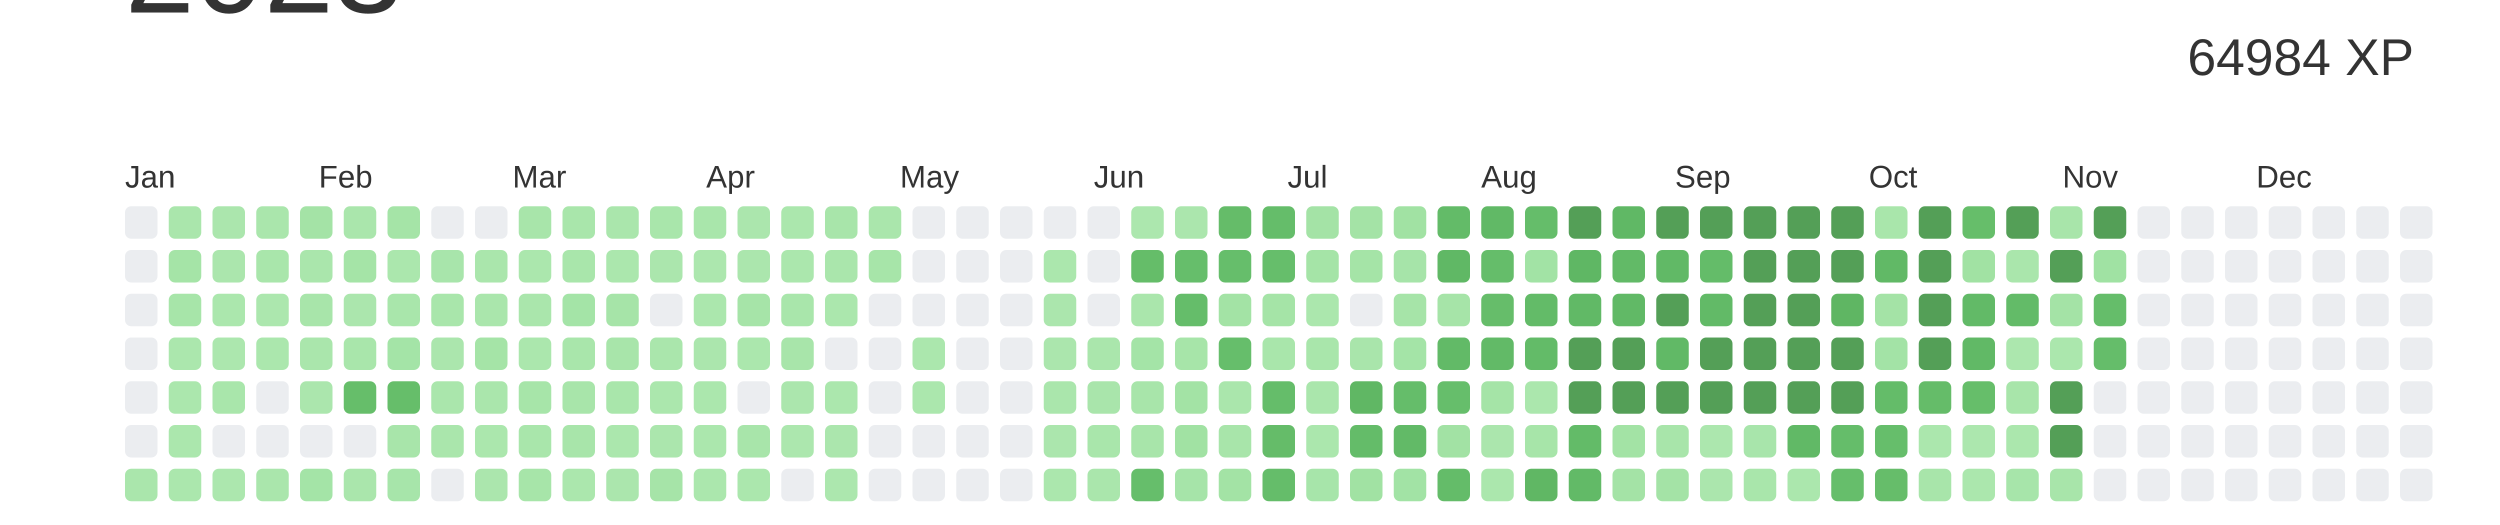
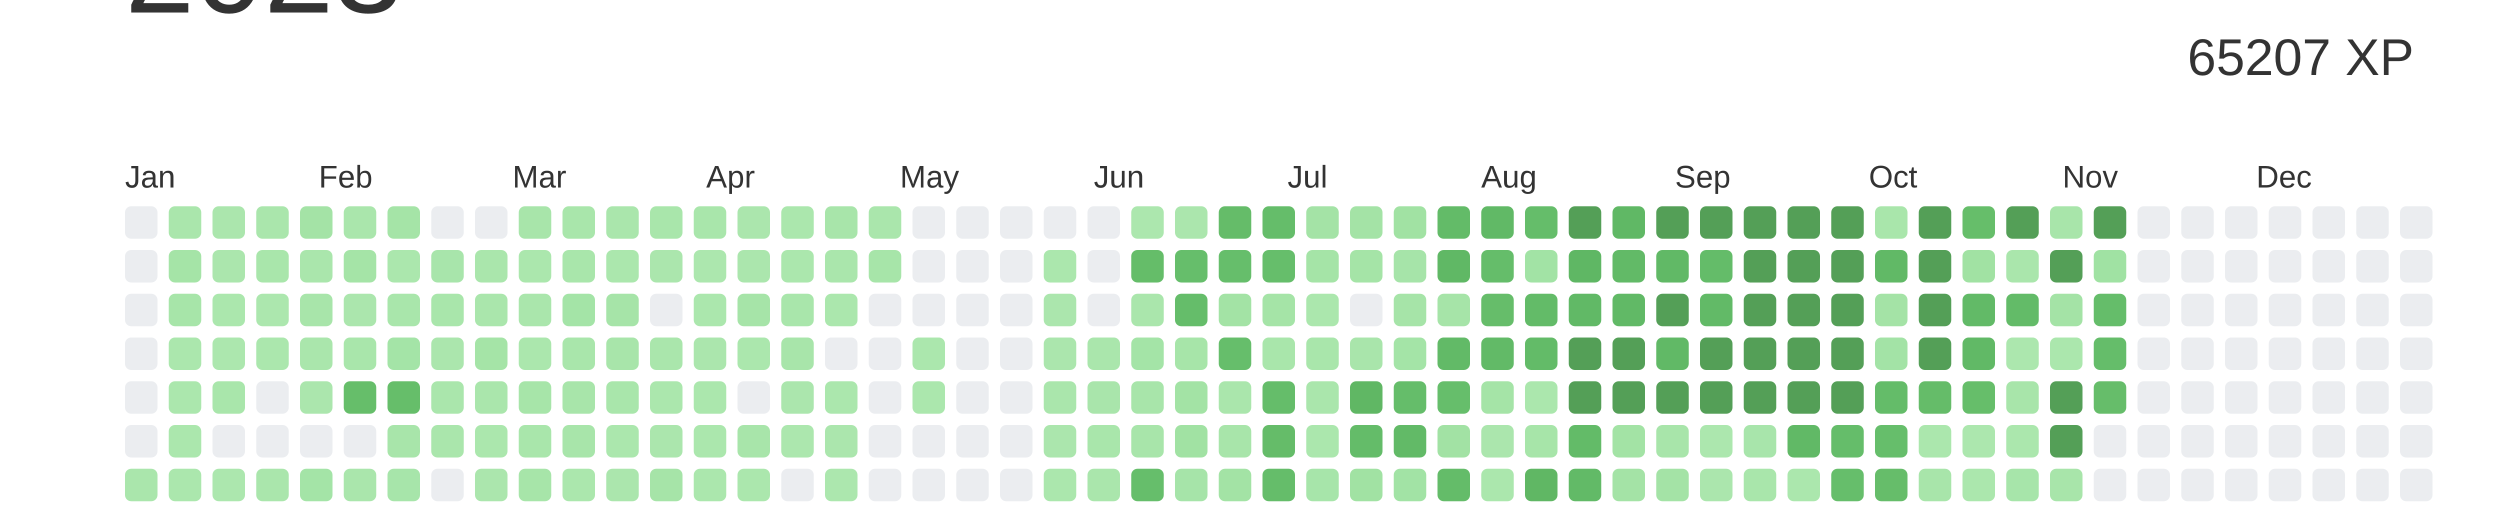
<svg xmlns="http://www.w3.org/2000/svg" baseProfile="full" height="42mm" version="1.1" viewBox="0,0,200,42" width="200mm">
  <defs />
  <rect fill="#ffffff" height="42" width="200" x="0" y="0" />
  <text alignment-baseline="hanging" fill="#333333" style="font-size:10.0px; font-family:Arial;" x="10" y="1">2023</text>
-   <text alignment-baseline="hanging" fill="#333333" style="font-size:4.125px; font-family:Arial;" x="175" y="6">64984 XP</text>
+   <text alignment-baseline="hanging" fill="#333333" style="font-size:4.125px; font-family:Arial;" x="175" y="6">65207 XP</text>
  <text fill="#333333" style="font-size:2.5px; font-family:Arial" x="10.0" y="15">Jan</text>
  <text fill="#333333" style="font-size:2.5px; font-family:Arial" x="25.5" y="15">Feb</text>
  <text fill="#333333" style="font-size:2.5px; font-family:Arial" x="41.0" y="15">Mar</text>
  <text fill="#333333" style="font-size:2.5px; font-family:Arial" x="56.5" y="15">Apr</text>
  <text fill="#333333" style="font-size:2.5px; font-family:Arial" x="72.0" y="15">May</text>
  <text fill="#333333" style="font-size:2.5px; font-family:Arial" x="87.5" y="15">Jun</text>
  <text fill="#333333" style="font-size:2.5px; font-family:Arial" x="103.0" y="15">Jul</text>
  <text fill="#333333" style="font-size:2.5px; font-family:Arial" x="118.5" y="15">Aug</text>
  <text fill="#333333" style="font-size:2.5px; font-family:Arial" x="134.0" y="15">Sep</text>
  <text fill="#333333" style="font-size:2.5px; font-family:Arial" x="149.5" y="15">Oct</text>
  <text fill="#333333" style="font-size:2.5px; font-family:Arial" x="165.0" y="15">Nov</text>
  <text fill="#333333" style="font-size:2.5px; font-family:Arial" x="180.5" y="15">Dec</text>
  <rect fill="#EBEDF0" height="2.6" rx="0.5" ry="0.5" width="2.6" x="10.0" y="16.5" />
  <rect fill="#EBEDF0" height="2.6" rx="0.5" ry="0.5" width="2.6" x="10.0" y="20.0" />
  <rect fill="#EBEDF0" height="2.6" rx="0.5" ry="0.5" width="2.6" x="10.0" y="23.5" />
  <rect fill="#EBEDF0" height="2.6" rx="0.5" ry="0.5" width="2.6" x="10.0" y="27.0" />
  <rect fill="#EBEDF0" height="2.6" rx="0.5" ry="0.5" width="2.6" x="10.0" y="30.5" />
  <rect fill="#EBEDF0" height="2.6" rx="0.5" ry="0.5" width="2.6" x="10.0" y="34.0" />
  <rect fill="#aae6ac" height="2.6" rx="0.5" ry="0.5" width="2.6" x="10.0" y="37.5" />
  <rect fill="#aae6ac" height="2.6" rx="0.5" ry="0.5" width="2.6" x="13.5" y="16.5" />
  <rect fill="#a5e4a7" height="2.6" rx="0.5" ry="0.5" width="2.6" x="13.5" y="20.0" />
  <rect fill="#a7e5a9" height="2.6" rx="0.5" ry="0.5" width="2.6" x="13.5" y="23.5" />
  <rect fill="#abe7ad" height="2.6" rx="0.5" ry="0.5" width="2.6" x="13.5" y="27.0" />
  <rect fill="#abe7ad" height="2.6" rx="0.5" ry="0.5" width="2.6" x="13.5" y="30.5" />
  <rect fill="#abe7ad" height="2.6" rx="0.5" ry="0.5" width="2.6" x="13.5" y="34.0" />
  <rect fill="#abe7ad" height="2.6" rx="0.5" ry="0.5" width="2.6" x="13.5" y="37.5" />
  <rect fill="#abe6ad" height="2.6" rx="0.5" ry="0.5" width="2.6" x="17.0" y="16.5" />
  <rect fill="#abe6ad" height="2.6" rx="0.5" ry="0.5" width="2.6" x="17.0" y="20.0" />
  <rect fill="#abe7ad" height="2.6" rx="0.5" ry="0.5" width="2.6" x="17.0" y="23.5" />
  <rect fill="#ace7ae" height="2.6" rx="0.5" ry="0.5" width="2.6" x="17.0" y="27.0" />
  <rect fill="#a9e6ab" height="2.6" rx="0.5" ry="0.5" width="2.6" x="17.0" y="30.5" />
  <rect fill="#EBEDF0" height="2.6" rx="0.5" ry="0.5" width="2.6" x="17.0" y="34.0" />
  <rect fill="#ace7ae" height="2.6" rx="0.5" ry="0.5" width="2.6" x="17.0" y="37.5" />
  <rect fill="#aae6ac" height="2.6" rx="0.5" ry="0.5" width="2.6" x="20.5" y="16.5" />
  <rect fill="#a9e6ab" height="2.6" rx="0.5" ry="0.5" width="2.6" x="20.5" y="20.0" />
  <rect fill="#ace7ae" height="2.6" rx="0.5" ry="0.5" width="2.6" x="20.5" y="23.5" />
  <rect fill="#abe7ad" height="2.6" rx="0.5" ry="0.5" width="2.6" x="20.5" y="27.0" />
  <rect fill="#EBEDF0" height="2.6" rx="0.5" ry="0.5" width="2.6" x="20.5" y="30.5" />
  <rect fill="#EBEDF0" height="2.6" rx="0.5" ry="0.5" width="2.6" x="20.5" y="34.0" />
  <rect fill="#aae6ac" height="2.6" rx="0.5" ry="0.5" width="2.6" x="20.5" y="37.5" />
  <rect fill="#a4e3a6" height="2.6" rx="0.5" ry="0.5" width="2.6" x="24.0" y="16.5" />
  <rect fill="#aae6ac" height="2.6" rx="0.5" ry="0.5" width="2.6" x="24.0" y="20.0" />
  <rect fill="#a8e5aa" height="2.6" rx="0.5" ry="0.5" width="2.6" x="24.0" y="23.5" />
  <rect fill="#aae6ac" height="2.6" rx="0.5" ry="0.5" width="2.6" x="24.0" y="27.0" />
  <rect fill="#abe6ad" height="2.6" rx="0.5" ry="0.5" width="2.6" x="24.0" y="30.5" />
  <rect fill="#EBEDF0" height="2.6" rx="0.5" ry="0.5" width="2.6" x="24.0" y="34.0" />
  <rect fill="#a4e4a7" height="2.6" rx="0.5" ry="0.5" width="2.6" x="24.0" y="37.5" />
  <rect fill="#aae6ac" height="2.6" rx="0.5" ry="0.5" width="2.6" x="27.5" y="16.5" />
  <rect fill="#a5e4a7" height="2.6" rx="0.5" ry="0.5" width="2.6" x="27.5" y="20.0" />
  <rect fill="#abe6ad" height="2.6" rx="0.5" ry="0.5" width="2.6" x="27.5" y="23.5" />
  <rect fill="#a9e6ab" height="2.6" rx="0.5" ry="0.5" width="2.6" x="27.5" y="27.0" />
  <rect fill="#66be6a" height="2.6" rx="0.5" ry="0.5" width="2.6" x="27.5" y="30.5" />
  <rect fill="#EBEDF0" height="2.6" rx="0.5" ry="0.5" width="2.6" x="27.5" y="34.0" />
  <rect fill="#aae6ac" height="2.6" rx="0.5" ry="0.5" width="2.6" x="27.5" y="37.5" />
  <rect fill="#a5e4a7" height="2.6" rx="0.5" ry="0.5" width="2.6" x="31.0" y="16.5" />
  <rect fill="#abe7ad" height="2.6" rx="0.5" ry="0.5" width="2.6" x="31.0" y="20.0" />
  <rect fill="#a9e6ab" height="2.6" rx="0.5" ry="0.5" width="2.6" x="31.0" y="23.5" />
  <rect fill="#a4e4a7" height="2.6" rx="0.5" ry="0.5" width="2.6" x="31.0" y="27.0" />
  <rect fill="#66be6a" height="2.6" rx="0.5" ry="0.5" width="2.6" x="31.0" y="30.5" />
  <rect fill="#a8e5aa" height="2.6" rx="0.5" ry="0.5" width="2.6" x="31.0" y="34.0" />
  <rect fill="#a7e5aa" height="2.6" rx="0.5" ry="0.5" width="2.6" x="31.0" y="37.5" />
  <rect fill="#EBEDF0" height="2.6" rx="0.5" ry="0.5" width="2.6" x="34.5" y="16.5" />
  <rect fill="#a8e5ab" height="2.6" rx="0.5" ry="0.5" width="2.6" x="34.5" y="20.0" />
  <rect fill="#a9e6ab" height="2.6" rx="0.5" ry="0.5" width="2.6" x="34.5" y="23.5" />
  <rect fill="#abe6ad" height="2.6" rx="0.5" ry="0.5" width="2.6" x="34.5" y="27.0" />
  <rect fill="#aae6ac" height="2.6" rx="0.5" ry="0.5" width="2.6" x="34.5" y="30.5" />
  <rect fill="#aae6ac" height="2.6" rx="0.5" ry="0.5" width="2.6" x="34.5" y="34.0" />
  <rect fill="#EBEDF0" height="2.6" rx="0.5" ry="0.5" width="2.6" x="34.5" y="37.5" />
  <rect fill="#EBEDF0" height="2.6" rx="0.5" ry="0.5" width="2.6" x="38.0" y="16.5" />
  <rect fill="#aae6ac" height="2.6" rx="0.5" ry="0.5" width="2.6" x="38.0" y="20.0" />
  <rect fill="#aae6ac" height="2.6" rx="0.5" ry="0.5" width="2.6" x="38.0" y="23.5" />
  <rect fill="#a5e4a7" height="2.6" rx="0.5" ry="0.5" width="2.6" x="38.0" y="27.0" />
  <rect fill="#aae6ac" height="2.6" rx="0.5" ry="0.5" width="2.6" x="38.0" y="30.5" />
  <rect fill="#abe7ad" height="2.6" rx="0.5" ry="0.5" width="2.6" x="38.0" y="34.0" />
  <rect fill="#abe6ad" height="2.6" rx="0.5" ry="0.5" width="2.6" x="38.0" y="37.5" />
  <rect fill="#a8e5aa" height="2.6" rx="0.5" ry="0.5" width="2.6" x="41.5" y="16.5" />
  <rect fill="#abe7ad" height="2.6" rx="0.5" ry="0.5" width="2.6" x="41.5" y="20.0" />
  <rect fill="#aae6ac" height="2.6" rx="0.5" ry="0.5" width="2.6" x="41.5" y="23.5" />
  <rect fill="#abe7ad" height="2.6" rx="0.5" ry="0.5" width="2.6" x="41.5" y="27.0" />
  <rect fill="#a7e5a9" height="2.6" rx="0.5" ry="0.5" width="2.6" x="41.5" y="30.5" />
  <rect fill="#a9e6ab" height="2.6" rx="0.5" ry="0.5" width="2.6" x="41.5" y="34.0" />
  <rect fill="#a7e5a9" height="2.6" rx="0.5" ry="0.5" width="2.6" x="41.5" y="37.5" />
  <rect fill="#a9e6ab" height="2.6" rx="0.5" ry="0.5" width="2.6" x="45.0" y="16.5" />
  <rect fill="#a9e6ab" height="2.6" rx="0.5" ry="0.5" width="2.6" x="45.0" y="20.0" />
  <rect fill="#a4e4a7" height="2.6" rx="0.5" ry="0.5" width="2.6" x="45.0" y="23.5" />
  <rect fill="#a9e6ab" height="2.6" rx="0.5" ry="0.5" width="2.6" x="45.0" y="27.0" />
  <rect fill="#a8e5aa" height="2.6" rx="0.5" ry="0.5" width="2.6" x="45.0" y="30.5" />
  <rect fill="#a8e5aa" height="2.6" rx="0.5" ry="0.5" width="2.6" x="45.0" y="34.0" />
  <rect fill="#abe7ad" height="2.6" rx="0.5" ry="0.5" width="2.6" x="45.0" y="37.5" />
  <rect fill="#aae6ac" height="2.6" rx="0.5" ry="0.5" width="2.6" x="48.5" y="16.5" />
  <rect fill="#abe7ad" height="2.6" rx="0.5" ry="0.5" width="2.6" x="48.5" y="20.0" />
  <rect fill="#a6e4a8" height="2.6" rx="0.5" ry="0.5" width="2.6" x="48.5" y="23.5" />
  <rect fill="#a8e5aa" height="2.6" rx="0.5" ry="0.5" width="2.6" x="48.5" y="27.0" />
  <rect fill="#a9e6ab" height="2.6" rx="0.5" ry="0.5" width="2.6" x="48.5" y="30.5" />
  <rect fill="#abe7ad" height="2.6" rx="0.5" ry="0.5" width="2.6" x="48.5" y="34.0" />
  <rect fill="#abe6ad" height="2.6" rx="0.5" ry="0.5" width="2.6" x="48.5" y="37.5" />
  <rect fill="#a9e6ab" height="2.6" rx="0.5" ry="0.5" width="2.6" x="52.0" y="16.5" />
  <rect fill="#abe6ad" height="2.6" rx="0.5" ry="0.5" width="2.6" x="52.0" y="20.0" />
  <rect fill="#EBEDF0" height="2.6" rx="0.5" ry="0.5" width="2.6" x="52.0" y="23.5" />
  <rect fill="#aae6ac" height="2.6" rx="0.5" ry="0.5" width="2.6" x="52.0" y="27.0" />
  <rect fill="#abe7ad" height="2.6" rx="0.5" ry="0.5" width="2.6" x="52.0" y="30.5" />
  <rect fill="#abe6ad" height="2.6" rx="0.5" ry="0.5" width="2.6" x="52.0" y="34.0" />
  <rect fill="#a6e4a8" height="2.6" rx="0.5" ry="0.5" width="2.6" x="52.0" y="37.5" />
  <rect fill="#a9e6ab" height="2.6" rx="0.5" ry="0.5" width="2.6" x="55.5" y="16.5" />
  <rect fill="#ace7ae" height="2.6" rx="0.5" ry="0.5" width="2.6" x="55.5" y="20.0" />
  <rect fill="#abe7ad" height="2.6" rx="0.5" ry="0.5" width="2.6" x="55.5" y="23.5" />
  <rect fill="#abe6ad" height="2.6" rx="0.5" ry="0.5" width="2.6" x="55.5" y="27.0" />
  <rect fill="#abe7ad" height="2.6" rx="0.5" ry="0.5" width="2.6" x="55.5" y="30.5" />
  <rect fill="#abe7ad" height="2.6" rx="0.5" ry="0.5" width="2.6" x="55.5" y="34.0" />
  <rect fill="#abe7ad" height="2.6" rx="0.5" ry="0.5" width="2.6" x="55.5" y="37.5" />
  <rect fill="#abe6ad" height="2.6" rx="0.5" ry="0.5" width="2.6" x="59.0" y="16.5" />
  <rect fill="#abe6ad" height="2.6" rx="0.5" ry="0.5" width="2.6" x="59.0" y="20.0" />
  <rect fill="#a6e4a8" height="2.6" rx="0.5" ry="0.5" width="2.6" x="59.0" y="23.5" />
  <rect fill="#abe7ad" height="2.6" rx="0.5" ry="0.5" width="2.6" x="59.0" y="27.0" />
  <rect fill="#EBEDF0" height="2.6" rx="0.5" ry="0.5" width="2.6" x="59.0" y="30.5" />
  <rect fill="#a8e5aa" height="2.6" rx="0.5" ry="0.5" width="2.6" x="59.0" y="34.0" />
  <rect fill="#abe7ad" height="2.6" rx="0.5" ry="0.5" width="2.6" x="59.0" y="37.5" />
  <rect fill="#abe7ad" height="2.6" rx="0.5" ry="0.5" width="2.6" x="62.5" y="16.5" />
  <rect fill="#abe7ad" height="2.6" rx="0.5" ry="0.5" width="2.6" x="62.5" y="20.0" />
  <rect fill="#a9e6ab" height="2.6" rx="0.5" ry="0.5" width="2.6" x="62.5" y="23.5" />
  <rect fill="#a8e5aa" height="2.6" rx="0.5" ry="0.5" width="2.6" x="62.5" y="27.0" />
  <rect fill="#abe6ad" height="2.6" rx="0.5" ry="0.5" width="2.6" x="62.5" y="30.5" />
  <rect fill="#ace7ae" height="2.6" rx="0.5" ry="0.5" width="2.6" x="62.5" y="34.0" />
  <rect fill="#EBEDF0" height="2.6" rx="0.5" ry="0.5" width="2.6" x="62.5" y="37.5" />
  <rect fill="#a8e5aa" height="2.6" rx="0.5" ry="0.5" width="2.6" x="66.0" y="16.5" />
  <rect fill="#aae6ac" height="2.6" rx="0.5" ry="0.5" width="2.6" x="66.0" y="20.0" />
  <rect fill="#abe7ad" height="2.6" rx="0.5" ry="0.5" width="2.6" x="66.0" y="23.5" />
  <rect fill="#EBEDF0" height="2.6" rx="0.5" ry="0.5" width="2.6" x="66.0" y="27.0" />
  <rect fill="#abe7ad" height="2.6" rx="0.5" ry="0.5" width="2.6" x="66.0" y="30.5" />
  <rect fill="#abe6ad" height="2.6" rx="0.5" ry="0.5" width="2.6" x="66.0" y="34.0" />
  <rect fill="#ace7ae" height="2.6" rx="0.5" ry="0.5" width="2.6" x="66.0" y="37.5" />
  <rect fill="#aae6ac" height="2.6" rx="0.5" ry="0.5" width="2.6" x="69.5" y="16.5" />
  <rect fill="#a7e5a9" height="2.6" rx="0.5" ry="0.5" width="2.6" x="69.5" y="20.0" />
  <rect fill="#EBEDF0" height="2.6" rx="0.5" ry="0.5" width="2.6" x="69.5" y="23.5" />
  <rect fill="#EBEDF0" height="2.6" rx="0.5" ry="0.5" width="2.6" x="69.5" y="27.0" />
  <rect fill="#EBEDF0" height="2.6" rx="0.5" ry="0.5" width="2.6" x="69.5" y="30.5" />
  <rect fill="#EBEDF0" height="2.6" rx="0.5" ry="0.5" width="2.6" x="69.5" y="34.0" />
  <rect fill="#EBEDF0" height="2.6" rx="0.5" ry="0.5" width="2.6" x="69.5" y="37.5" />
  <rect fill="#EBEDF0" height="2.6" rx="0.5" ry="0.5" width="2.6" x="73.0" y="16.5" />
  <rect fill="#EBEDF0" height="2.6" rx="0.5" ry="0.5" width="2.6" x="73.0" y="20.0" />
  <rect fill="#EBEDF0" height="2.6" rx="0.5" ry="0.5" width="2.6" x="73.0" y="23.5" />
  <rect fill="#abe7ad" height="2.6" rx="0.5" ry="0.5" width="2.6" x="73.0" y="27.0" />
  <rect fill="#abe7ad" height="2.6" rx="0.5" ry="0.5" width="2.6" x="73.0" y="30.5" />
  <rect fill="#EBEDF0" height="2.6" rx="0.5" ry="0.5" width="2.6" x="73.0" y="34.0" />
  <rect fill="#EBEDF0" height="2.6" rx="0.5" ry="0.5" width="2.6" x="73.0" y="37.5" />
  <rect fill="#EBEDF0" height="2.6" rx="0.5" ry="0.5" width="2.6" x="76.5" y="16.5" />
  <rect fill="#EBEDF0" height="2.6" rx="0.5" ry="0.5" width="2.6" x="76.5" y="20.0" />
  <rect fill="#EBEDF0" height="2.6" rx="0.5" ry="0.5" width="2.6" x="76.5" y="23.5" />
  <rect fill="#EBEDF0" height="2.6" rx="0.5" ry="0.5" width="2.6" x="76.5" y="27.0" />
  <rect fill="#EBEDF0" height="2.6" rx="0.5" ry="0.5" width="2.6" x="76.5" y="30.5" />
  <rect fill="#EBEDF0" height="2.6" rx="0.5" ry="0.5" width="2.6" x="76.5" y="34.0" />
  <rect fill="#EBEDF0" height="2.6" rx="0.5" ry="0.5" width="2.6" x="76.5" y="37.5" />
  <rect fill="#EBEDF0" height="2.6" rx="0.5" ry="0.5" width="2.6" x="80.0" y="16.5" />
  <rect fill="#EBEDF0" height="2.6" rx="0.5" ry="0.5" width="2.6" x="80.0" y="20.0" />
  <rect fill="#EBEDF0" height="2.6" rx="0.5" ry="0.5" width="2.6" x="80.0" y="23.5" />
  <rect fill="#EBEDF0" height="2.6" rx="0.5" ry="0.5" width="2.6" x="80.0" y="27.0" />
  <rect fill="#EBEDF0" height="2.6" rx="0.5" ry="0.5" width="2.6" x="80.0" y="30.5" />
  <rect fill="#EBEDF0" height="2.6" rx="0.5" ry="0.5" width="2.6" x="80.0" y="34.0" />
  <rect fill="#EBEDF0" height="2.6" rx="0.5" ry="0.5" width="2.6" x="80.0" y="37.5" />
  <rect fill="#EBEDF0" height="2.6" rx="0.5" ry="0.5" width="2.6" x="83.5" y="16.5" />
  <rect fill="#abe7ad" height="2.6" rx="0.5" ry="0.5" width="2.6" x="83.5" y="20.0" />
  <rect fill="#abe6ad" height="2.6" rx="0.5" ry="0.5" width="2.6" x="83.5" y="23.5" />
  <rect fill="#abe6ad" height="2.6" rx="0.5" ry="0.5" width="2.6" x="83.5" y="27.0" />
  <rect fill="#aae6ac" height="2.6" rx="0.5" ry="0.5" width="2.6" x="83.5" y="30.5" />
  <rect fill="#abe6ad" height="2.6" rx="0.5" ry="0.5" width="2.6" x="83.5" y="34.0" />
  <rect fill="#abe7ad" height="2.6" rx="0.5" ry="0.5" width="2.6" x="83.5" y="37.5" />
  <rect fill="#EBEDF0" height="2.6" rx="0.5" ry="0.5" width="2.6" x="87.0" y="16.5" />
  <rect fill="#EBEDF0" height="2.6" rx="0.5" ry="0.5" width="2.6" x="87.0" y="20.0" />
  <rect fill="#EBEDF0" height="2.6" rx="0.5" ry="0.5" width="2.6" x="87.0" y="23.5" />
  <rect fill="#aae6ac" height="2.6" rx="0.5" ry="0.5" width="2.6" x="87.0" y="27.0" />
  <rect fill="#a9e5ab" height="2.6" rx="0.5" ry="0.5" width="2.6" x="87.0" y="30.5" />
  <rect fill="#a9e6ab" height="2.6" rx="0.5" ry="0.5" width="2.6" x="87.0" y="34.0" />
  <rect fill="#aae6ac" height="2.6" rx="0.5" ry="0.5" width="2.6" x="87.0" y="37.5" />
  <rect fill="#ace7ae" height="2.6" rx="0.5" ry="0.5" width="2.6" x="90.5" y="16.5" />
  <rect fill="#65bd69" height="2.6" rx="0.5" ry="0.5" width="2.6" x="90.5" y="20.0" />
  <rect fill="#aae6ac" height="2.6" rx="0.5" ry="0.5" width="2.6" x="90.5" y="23.5" />
  <rect fill="#a4e4a7" height="2.6" rx="0.5" ry="0.5" width="2.6" x="90.5" y="27.0" />
  <rect fill="#a8e5aa" height="2.6" rx="0.5" ry="0.5" width="2.6" x="90.5" y="30.5" />
  <rect fill="#a8e5aa" height="2.6" rx="0.5" ry="0.5" width="2.6" x="90.5" y="34.0" />
  <rect fill="#66be6b" height="2.6" rx="0.5" ry="0.5" width="2.6" x="90.5" y="37.5" />
  <rect fill="#abe6ad" height="2.6" rx="0.5" ry="0.5" width="2.6" x="94.0" y="16.5" />
  <rect fill="#66be6b" height="2.6" rx="0.5" ry="0.5" width="2.6" x="94.0" y="20.0" />
  <rect fill="#65bd6a" height="2.6" rx="0.5" ry="0.5" width="2.6" x="94.0" y="23.5" />
  <rect fill="#a7e5a9" height="2.6" rx="0.5" ry="0.5" width="2.6" x="94.0" y="27.0" />
  <rect fill="#a3e3a5" height="2.6" rx="0.5" ry="0.5" width="2.6" x="94.0" y="30.5" />
  <rect fill="#a1e2a3" height="2.6" rx="0.5" ry="0.5" width="2.6" x="94.0" y="34.0" />
  <rect fill="#a6e4a9" height="2.6" rx="0.5" ry="0.5" width="2.6" x="94.0" y="37.5" />
  <rect fill="#65bc69" height="2.6" rx="0.5" ry="0.5" width="2.6" x="97.5" y="16.5" />
  <rect fill="#66be6b" height="2.6" rx="0.5" ry="0.5" width="2.6" x="97.5" y="20.0" />
  <rect fill="#a3e3a5" height="2.6" rx="0.5" ry="0.5" width="2.6" x="97.5" y="23.5" />
  <rect fill="#66be6b" height="2.6" rx="0.5" ry="0.5" width="2.6" x="97.5" y="27.0" />
  <rect fill="#aae6ac" height="2.6" rx="0.5" ry="0.5" width="2.6" x="97.5" y="30.5" />
  <rect fill="#a8e5aa" height="2.6" rx="0.5" ry="0.5" width="2.6" x="97.5" y="34.0" />
  <rect fill="#a3e3a5" height="2.6" rx="0.5" ry="0.5" width="2.6" x="97.5" y="37.5" />
  <rect fill="#65bd6a" height="2.6" rx="0.5" ry="0.5" width="2.6" x="101.0" y="16.5" />
  <rect fill="#66be6b" height="2.6" rx="0.5" ry="0.5" width="2.6" x="101.0" y="20.0" />
  <rect fill="#a5e4a7" height="2.6" rx="0.5" ry="0.5" width="2.6" x="101.0" y="23.5" />
  <rect fill="#a9e6ab" height="2.6" rx="0.5" ry="0.5" width="2.6" x="101.0" y="27.0" />
  <rect fill="#65bd6a" height="2.6" rx="0.5" ry="0.5" width="2.6" x="101.0" y="30.5" />
  <rect fill="#65bc69" height="2.6" rx="0.5" ry="0.5" width="2.6" x="101.0" y="34.0" />
  <rect fill="#65bd6a" height="2.6" rx="0.5" ry="0.5" width="2.6" x="101.0" y="37.5" />
  <rect fill="#a4e3a6" height="2.6" rx="0.5" ry="0.5" width="2.6" x="104.5" y="16.5" />
  <rect fill="#a5e4a7" height="2.6" rx="0.5" ry="0.5" width="2.6" x="104.5" y="20.0" />
  <rect fill="#abe7ad" height="2.6" rx="0.5" ry="0.5" width="2.6" x="104.5" y="23.5" />
  <rect fill="#a9e6ab" height="2.6" rx="0.5" ry="0.5" width="2.6" x="104.5" y="27.0" />
  <rect fill="#aae6ac" height="2.6" rx="0.5" ry="0.5" width="2.6" x="104.5" y="30.5" />
  <rect fill="#abe7ad" height="2.6" rx="0.5" ry="0.5" width="2.6" x="104.5" y="34.0" />
  <rect fill="#a7e5aa" height="2.6" rx="0.5" ry="0.5" width="2.6" x="104.5" y="37.5" />
  <rect fill="#a4e3a6" height="2.6" rx="0.5" ry="0.5" width="2.6" x="108.0" y="16.5" />
  <rect fill="#a5e4a7" height="2.6" rx="0.5" ry="0.5" width="2.6" x="108.0" y="20.0" />
  <rect fill="#EBEDF0" height="2.6" rx="0.5" ry="0.5" width="2.6" x="108.0" y="23.5" />
  <rect fill="#a9e5ab" height="2.6" rx="0.5" ry="0.5" width="2.6" x="108.0" y="27.0" />
  <rect fill="#60b764" height="2.6" rx="0.5" ry="0.5" width="2.6" x="108.0" y="30.5" />
  <rect fill="#64bc69" height="2.6" rx="0.5" ry="0.5" width="2.6" x="108.0" y="34.0" />
  <rect fill="#a1e2a3" height="2.6" rx="0.5" ry="0.5" width="2.6" x="108.0" y="37.5" />
  <rect fill="#a1e2a3" height="2.6" rx="0.5" ry="0.5" width="2.6" x="111.5" y="16.5" />
  <rect fill="#a6e4a9" height="2.6" rx="0.5" ry="0.5" width="2.6" x="111.5" y="20.0" />
  <rect fill="#a6e4a8" height="2.6" rx="0.5" ry="0.5" width="2.6" x="111.5" y="23.5" />
  <rect fill="#a4e4a7" height="2.6" rx="0.5" ry="0.5" width="2.6" x="111.5" y="27.0" />
  <rect fill="#65bd6a" height="2.6" rx="0.5" ry="0.5" width="2.6" x="111.5" y="30.5" />
  <rect fill="#62ba67" height="2.6" rx="0.5" ry="0.5" width="2.6" x="111.5" y="34.0" />
  <rect fill="#a2e3a5" height="2.6" rx="0.5" ry="0.5" width="2.6" x="111.5" y="37.5" />
  <rect fill="#63bb68" height="2.6" rx="0.5" ry="0.5" width="2.6" x="115.0" y="16.5" />
  <rect fill="#60b865" height="2.6" rx="0.5" ry="0.5" width="2.6" x="115.0" y="20.0" />
  <rect fill="#a6e4a8" height="2.6" rx="0.5" ry="0.5" width="2.6" x="115.0" y="23.5" />
  <rect fill="#62ba67" height="2.6" rx="0.5" ry="0.5" width="2.6" x="115.0" y="27.0" />
  <rect fill="#66be6b" height="2.6" rx="0.5" ry="0.5" width="2.6" x="115.0" y="30.5" />
  <rect fill="#a2e2a4" height="2.6" rx="0.5" ry="0.5" width="2.6" x="115.0" y="34.0" />
  <rect fill="#64bc69" height="2.6" rx="0.5" ry="0.5" width="2.6" x="115.0" y="37.5" />
  <rect fill="#61b966" height="2.6" rx="0.5" ry="0.5" width="2.6" x="118.5" y="16.5" />
  <rect fill="#65bd6a" height="2.6" rx="0.5" ry="0.5" width="2.6" x="118.5" y="20.0" />
  <rect fill="#66bd6a" height="2.6" rx="0.5" ry="0.5" width="2.6" x="118.5" y="23.5" />
  <rect fill="#62ba67" height="2.6" rx="0.5" ry="0.5" width="2.6" x="118.5" y="27.0" />
  <rect fill="#a5e4a7" height="2.6" rx="0.5" ry="0.5" width="2.6" x="118.5" y="30.5" />
  <rect fill="#abe6ad" height="2.6" rx="0.5" ry="0.5" width="2.6" x="118.5" y="34.0" />
  <rect fill="#abe7ad" height="2.6" rx="0.5" ry="0.5" width="2.6" x="118.5" y="37.5" />
  <rect fill="#65bd6a" height="2.6" rx="0.5" ry="0.5" width="2.6" x="122.0" y="16.5" />
  <rect fill="#a2e3a5" height="2.6" rx="0.5" ry="0.5" width="2.6" x="122.0" y="20.0" />
  <rect fill="#63bb68" height="2.6" rx="0.5" ry="0.5" width="2.6" x="122.0" y="23.5" />
  <rect fill="#63bb68" height="2.6" rx="0.5" ry="0.5" width="2.6" x="122.0" y="27.0" />
  <rect fill="#abe7ad" height="2.6" rx="0.5" ry="0.5" width="2.6" x="122.0" y="30.5" />
  <rect fill="#a7e5a9" height="2.6" rx="0.5" ry="0.5" width="2.6" x="122.0" y="34.0" />
  <rect fill="#60b764" height="2.6" rx="0.5" ry="0.5" width="2.6" x="122.0" y="37.5" />
  <rect fill="#549F57" height="2.6" rx="0.5" ry="0.5" width="2.6" x="125.5" y="16.5" />
  <rect fill="#5fb764" height="2.6" rx="0.5" ry="0.5" width="2.6" x="125.5" y="20.0" />
  <rect fill="#61b966" height="2.6" rx="0.5" ry="0.5" width="2.6" x="125.5" y="23.5" />
  <rect fill="#549F57" height="2.6" rx="0.5" ry="0.5" width="2.6" x="125.5" y="27.0" />
  <rect fill="#549F57" height="2.6" rx="0.5" ry="0.5" width="2.6" x="125.5" y="30.5" />
  <rect fill="#63bb68" height="2.6" rx="0.5" ry="0.5" width="2.6" x="125.5" y="34.0" />
  <rect fill="#62ba67" height="2.6" rx="0.5" ry="0.5" width="2.6" x="125.5" y="37.5" />
  <rect fill="#60b865" height="2.6" rx="0.5" ry="0.5" width="2.6" x="129.0" y="16.5" />
  <rect fill="#62ba67" height="2.6" rx="0.5" ry="0.5" width="2.6" x="129.0" y="20.0" />
  <rect fill="#61b966" height="2.6" rx="0.5" ry="0.5" width="2.6" x="129.0" y="23.5" />
  <rect fill="#549F57" height="2.6" rx="0.5" ry="0.5" width="2.6" x="129.0" y="27.0" />
  <rect fill="#549F57" height="2.6" rx="0.5" ry="0.5" width="2.6" x="129.0" y="30.5" />
  <rect fill="#a3e3a5" height="2.6" rx="0.5" ry="0.5" width="2.6" x="129.0" y="34.0" />
  <rect fill="#a4e3a6" height="2.6" rx="0.5" ry="0.5" width="2.6" x="129.0" y="37.5" />
  <rect fill="#549F57" height="2.6" rx="0.5" ry="0.5" width="2.6" x="132.5" y="16.5" />
  <rect fill="#61b966" height="2.6" rx="0.5" ry="0.5" width="2.6" x="132.5" y="20.0" />
  <rect fill="#549F57" height="2.6" rx="0.5" ry="0.5" width="2.6" x="132.5" y="23.5" />
  <rect fill="#61b966" height="2.6" rx="0.5" ry="0.5" width="2.6" x="132.5" y="27.0" />
  <rect fill="#549F57" height="2.6" rx="0.5" ry="0.5" width="2.6" x="132.5" y="30.5" />
  <rect fill="#a8e5aa" height="2.6" rx="0.5" ry="0.5" width="2.6" x="132.5" y="34.0" />
  <rect fill="#a4e3a6" height="2.6" rx="0.5" ry="0.5" width="2.6" x="132.5" y="37.5" />
  <rect fill="#549F57" height="2.6" rx="0.5" ry="0.5" width="2.6" x="136.0" y="16.5" />
  <rect fill="#64bc69" height="2.6" rx="0.5" ry="0.5" width="2.6" x="136.0" y="20.0" />
  <rect fill="#62ba67" height="2.6" rx="0.5" ry="0.5" width="2.6" x="136.0" y="23.5" />
  <rect fill="#549F57" height="2.6" rx="0.5" ry="0.5" width="2.6" x="136.0" y="27.0" />
  <rect fill="#549F57" height="2.6" rx="0.5" ry="0.5" width="2.6" x="136.0" y="30.5" />
  <rect fill="#ace7ae" height="2.6" rx="0.5" ry="0.5" width="2.6" x="136.0" y="34.0" />
  <rect fill="#abe6ad" height="2.6" rx="0.5" ry="0.5" width="2.6" x="136.0" y="37.5" />
  <rect fill="#549F57" height="2.6" rx="0.5" ry="0.5" width="2.6" x="139.5" y="16.5" />
  <rect fill="#549F57" height="2.6" rx="0.5" ry="0.5" width="2.6" x="139.5" y="20.0" />
  <rect fill="#549F57" height="2.6" rx="0.5" ry="0.5" width="2.6" x="139.5" y="23.5" />
  <rect fill="#549F57" height="2.6" rx="0.5" ry="0.5" width="2.6" x="139.5" y="27.0" />
  <rect fill="#549F57" height="2.6" rx="0.5" ry="0.5" width="2.6" x="139.5" y="30.5" />
  <rect fill="#a8e5ab" height="2.6" rx="0.5" ry="0.5" width="2.6" x="139.5" y="34.0" />
  <rect fill="#a9e6ab" height="2.6" rx="0.5" ry="0.5" width="2.6" x="139.5" y="37.5" />
  <rect fill="#549F57" height="2.6" rx="0.5" ry="0.5" width="2.6" x="143.0" y="16.5" />
  <rect fill="#549F57" height="2.6" rx="0.5" ry="0.5" width="2.6" x="143.0" y="20.0" />
  <rect fill="#549F57" height="2.6" rx="0.5" ry="0.5" width="2.6" x="143.0" y="23.5" />
  <rect fill="#549F57" height="2.6" rx="0.5" ry="0.5" width="2.6" x="143.0" y="27.0" />
  <rect fill="#549F57" height="2.6" rx="0.5" ry="0.5" width="2.6" x="143.0" y="30.5" />
  <rect fill="#61b966" height="2.6" rx="0.5" ry="0.5" width="2.6" x="143.0" y="34.0" />
  <rect fill="#abe7ad" height="2.6" rx="0.5" ry="0.5" width="2.6" x="143.0" y="37.5" />
  <rect fill="#549F57" height="2.6" rx="0.5" ry="0.5" width="2.6" x="146.5" y="16.5" />
  <rect fill="#549F57" height="2.6" rx="0.5" ry="0.5" width="2.6" x="146.5" y="20.0" />
-   <rect fill="#5fb663" height="2.6" rx="0.5" ry="0.5" width="2.6" x="146.5" y="23.5" />
+   <rect fill="#549F57" height="2.6" rx="0.5" ry="0.5" width="2.6" x="146.5" y="23.5" />
  <rect fill="#549F57" height="2.6" rx="0.5" ry="0.5" width="2.6" x="146.5" y="27.0" />
  <rect fill="#549F57" height="2.6" rx="0.5" ry="0.5" width="2.6" x="146.5" y="30.5" />
  <rect fill="#65bd6a" height="2.6" rx="0.5" ry="0.5" width="2.6" x="146.5" y="34.0" />
  <rect fill="#66be6b" height="2.6" rx="0.5" ry="0.5" width="2.6" x="146.5" y="37.5" />
  <rect fill="#a9e6ab" height="2.6" rx="0.5" ry="0.5" width="2.6" x="150.0" y="16.5" />
  <rect fill="#61b966" height="2.6" rx="0.5" ry="0.5" width="2.6" x="150.0" y="20.0" />
  <rect fill="#a4e3a6" height="2.6" rx="0.5" ry="0.5" width="2.6" x="150.0" y="23.5" />
  <rect fill="#a3e3a6" height="2.6" rx="0.5" ry="0.5" width="2.6" x="150.0" y="27.0" />
  <rect fill="#64bc69" height="2.6" rx="0.5" ry="0.5" width="2.6" x="150.0" y="30.5" />
  <rect fill="#66be6b" height="2.6" rx="0.5" ry="0.5" width="2.6" x="150.0" y="34.0" />
  <rect fill="#66bd6a" height="2.6" rx="0.5" ry="0.5" width="2.6" x="150.0" y="37.5" />
  <rect fill="#549F57" height="2.6" rx="0.5" ry="0.5" width="2.6" x="153.5" y="16.5" />
  <rect fill="#549F57" height="2.6" rx="0.5" ry="0.5" width="2.6" x="153.5" y="20.0" />
  <rect fill="#549F57" height="2.6" rx="0.5" ry="0.5" width="2.6" x="153.5" y="23.5" />
  <rect fill="#549F57" height="2.6" rx="0.5" ry="0.5" width="2.6" x="153.5" y="27.0" />
  <rect fill="#65bc69" height="2.6" rx="0.5" ry="0.5" width="2.6" x="153.5" y="30.5" />
  <rect fill="#abe7ad" height="2.6" rx="0.5" ry="0.5" width="2.6" x="153.5" y="34.0" />
  <rect fill="#a8e5aa" height="2.6" rx="0.5" ry="0.5" width="2.6" x="153.5" y="37.5" />
  <rect fill="#66be6a" height="2.6" rx="0.5" ry="0.5" width="2.6" x="157.0" y="16.5" />
  <rect fill="#a1e2a3" height="2.6" rx="0.5" ry="0.5" width="2.6" x="157.0" y="20.0" />
  <rect fill="#62ba67" height="2.6" rx="0.5" ry="0.5" width="2.6" x="157.0" y="23.5" />
  <rect fill="#61b966" height="2.6" rx="0.5" ry="0.5" width="2.6" x="157.0" y="27.0" />
  <rect fill="#66be6a" height="2.6" rx="0.5" ry="0.5" width="2.6" x="157.0" y="30.5" />
  <rect fill="#ace7ae" height="2.6" rx="0.5" ry="0.5" width="2.6" x="157.0" y="34.0" />
  <rect fill="#abe7ad" height="2.6" rx="0.5" ry="0.5" width="2.6" x="157.0" y="37.5" />
  <rect fill="#549F57" height="2.6" rx="0.5" ry="0.5" width="2.6" x="160.5" y="16.5" />
  <rect fill="#aae6ac" height="2.6" rx="0.5" ry="0.5" width="2.6" x="160.5" y="20.0" />
  <rect fill="#63bb68" height="2.6" rx="0.5" ry="0.5" width="2.6" x="160.5" y="23.5" />
  <rect fill="#ace7ae" height="2.6" rx="0.5" ry="0.5" width="2.6" x="160.5" y="27.0" />
  <rect fill="#a8e5aa" height="2.6" rx="0.5" ry="0.5" width="2.6" x="160.5" y="30.5" />
  <rect fill="#abe7ad" height="2.6" rx="0.5" ry="0.5" width="2.6" x="160.5" y="34.0" />
  <rect fill="#a7e5aa" height="2.6" rx="0.5" ry="0.5" width="2.6" x="160.5" y="37.5" />
  <rect fill="#a8e5aa" height="2.6" rx="0.5" ry="0.5" width="2.6" x="164.0" y="16.5" />
  <rect fill="#549F57" height="2.6" rx="0.5" ry="0.5" width="2.6" x="164.0" y="20.0" />
  <rect fill="#a4e3a6" height="2.6" rx="0.5" ry="0.5" width="2.6" x="164.0" y="23.5" />
  <rect fill="#abe7ad" height="2.6" rx="0.5" ry="0.5" width="2.6" x="164.0" y="27.0" />
  <rect fill="#549F57" height="2.6" rx="0.5" ry="0.5" width="2.6" x="164.0" y="30.5" />
  <rect fill="#549F57" height="2.6" rx="0.5" ry="0.5" width="2.6" x="164.0" y="34.0" />
  <rect fill="#a8e5aa" height="2.6" rx="0.5" ry="0.5" width="2.6" x="164.0" y="37.5" />
  <rect fill="#549F57" height="2.6" rx="0.5" ry="0.5" width="2.6" x="167.5" y="16.5" />
  <rect fill="#a0e2a3" height="2.6" rx="0.5" ry="0.5" width="2.6" x="167.5" y="20.0" />
  <rect fill="#65bd6a" height="2.6" rx="0.5" ry="0.5" width="2.6" x="167.5" y="23.5" />
  <rect fill="#65bd6a" height="2.6" rx="0.5" ry="0.5" width="2.6" x="167.5" y="27.0" />
-   <rect fill="#EBEDF0" height="2.6" rx="0.5" ry="0.5" width="2.6" x="167.5" y="30.5" />
+   <rect fill="#66bd6a" height="2.6" rx="0.5" ry="0.5" width="2.6" x="167.5" y="30.5" />
  <rect fill="#EBEDF0" height="2.6" rx="0.5" ry="0.5" width="2.6" x="167.5" y="34.0" />
  <rect fill="#EBEDF0" height="2.6" rx="0.5" ry="0.5" width="2.6" x="167.5" y="37.5" />
  <rect fill="#EBEDF0" height="2.6" rx="0.5" ry="0.5" width="2.6" x="171.0" y="16.5" />
  <rect fill="#EBEDF0" height="2.6" rx="0.5" ry="0.5" width="2.6" x="171.0" y="20.0" />
  <rect fill="#EBEDF0" height="2.6" rx="0.5" ry="0.5" width="2.6" x="171.0" y="23.5" />
  <rect fill="#EBEDF0" height="2.6" rx="0.5" ry="0.5" width="2.6" x="171.0" y="27.0" />
  <rect fill="#EBEDF0" height="2.6" rx="0.5" ry="0.5" width="2.6" x="171.0" y="30.5" />
  <rect fill="#EBEDF0" height="2.6" rx="0.5" ry="0.5" width="2.6" x="171.0" y="34.0" />
  <rect fill="#EBEDF0" height="2.6" rx="0.5" ry="0.5" width="2.6" x="171.0" y="37.5" />
  <rect fill="#EBEDF0" height="2.6" rx="0.5" ry="0.5" width="2.6" x="174.5" y="16.5" />
  <rect fill="#EBEDF0" height="2.6" rx="0.5" ry="0.5" width="2.6" x="174.5" y="20.0" />
  <rect fill="#EBEDF0" height="2.6" rx="0.5" ry="0.5" width="2.6" x="174.5" y="23.5" />
  <rect fill="#EBEDF0" height="2.6" rx="0.5" ry="0.5" width="2.6" x="174.5" y="27.0" />
  <rect fill="#EBEDF0" height="2.6" rx="0.5" ry="0.5" width="2.6" x="174.5" y="30.5" />
  <rect fill="#EBEDF0" height="2.6" rx="0.5" ry="0.5" width="2.6" x="174.5" y="34.0" />
  <rect fill="#EBEDF0" height="2.6" rx="0.5" ry="0.5" width="2.6" x="174.5" y="37.5" />
  <rect fill="#EBEDF0" height="2.6" rx="0.5" ry="0.5" width="2.6" x="178.0" y="16.5" />
  <rect fill="#EBEDF0" height="2.6" rx="0.5" ry="0.5" width="2.6" x="178.0" y="20.0" />
  <rect fill="#EBEDF0" height="2.6" rx="0.5" ry="0.5" width="2.6" x="178.0" y="23.5" />
  <rect fill="#EBEDF0" height="2.6" rx="0.5" ry="0.5" width="2.6" x="178.0" y="27.0" />
  <rect fill="#EBEDF0" height="2.6" rx="0.5" ry="0.5" width="2.6" x="178.0" y="30.5" />
  <rect fill="#EBEDF0" height="2.6" rx="0.5" ry="0.5" width="2.6" x="178.0" y="34.0" />
  <rect fill="#EBEDF0" height="2.6" rx="0.5" ry="0.5" width="2.6" x="178.0" y="37.5" />
  <rect fill="#EBEDF0" height="2.6" rx="0.5" ry="0.5" width="2.6" x="181.5" y="16.5" />
  <rect fill="#EBEDF0" height="2.6" rx="0.5" ry="0.5" width="2.6" x="181.5" y="20.0" />
  <rect fill="#EBEDF0" height="2.6" rx="0.5" ry="0.5" width="2.6" x="181.5" y="23.5" />
  <rect fill="#EBEDF0" height="2.6" rx="0.5" ry="0.5" width="2.6" x="181.5" y="27.0" />
  <rect fill="#EBEDF0" height="2.6" rx="0.5" ry="0.5" width="2.6" x="181.5" y="30.5" />
  <rect fill="#EBEDF0" height="2.6" rx="0.5" ry="0.5" width="2.6" x="181.5" y="34.0" />
  <rect fill="#EBEDF0" height="2.6" rx="0.5" ry="0.5" width="2.6" x="181.5" y="37.5" />
  <rect fill="#EBEDF0" height="2.6" rx="0.5" ry="0.5" width="2.6" x="185.0" y="16.5" />
  <rect fill="#EBEDF0" height="2.6" rx="0.5" ry="0.5" width="2.6" x="185.0" y="20.0" />
  <rect fill="#EBEDF0" height="2.6" rx="0.5" ry="0.5" width="2.6" x="185.0" y="23.5" />
  <rect fill="#EBEDF0" height="2.6" rx="0.5" ry="0.5" width="2.6" x="185.0" y="27.0" />
  <rect fill="#EBEDF0" height="2.6" rx="0.5" ry="0.5" width="2.6" x="185.0" y="30.5" />
  <rect fill="#EBEDF0" height="2.6" rx="0.5" ry="0.5" width="2.6" x="185.0" y="34.0" />
  <rect fill="#EBEDF0" height="2.6" rx="0.5" ry="0.5" width="2.6" x="185.0" y="37.5" />
  <rect fill="#EBEDF0" height="2.6" rx="0.5" ry="0.5" width="2.6" x="188.5" y="16.5" />
  <rect fill="#EBEDF0" height="2.6" rx="0.5" ry="0.5" width="2.6" x="188.5" y="20.0" />
  <rect fill="#EBEDF0" height="2.6" rx="0.5" ry="0.5" width="2.6" x="188.5" y="23.5" />
  <rect fill="#EBEDF0" height="2.6" rx="0.5" ry="0.5" width="2.6" x="188.5" y="27.0" />
  <rect fill="#EBEDF0" height="2.6" rx="0.5" ry="0.5" width="2.6" x="188.5" y="30.5" />
  <rect fill="#EBEDF0" height="2.6" rx="0.5" ry="0.5" width="2.6" x="188.5" y="34.0" />
  <rect fill="#EBEDF0" height="2.6" rx="0.5" ry="0.5" width="2.6" x="188.5" y="37.5" />
  <rect fill="#EBEDF0" height="2.6" rx="0.5" ry="0.5" width="2.6" x="192.0" y="16.5" />
  <rect fill="#EBEDF0" height="2.6" rx="0.5" ry="0.5" width="2.6" x="192.0" y="20.0" />
  <rect fill="#EBEDF0" height="2.6" rx="0.5" ry="0.5" width="2.6" x="192.0" y="23.5" />
  <rect fill="#EBEDF0" height="2.6" rx="0.5" ry="0.5" width="2.6" x="192.0" y="27.0" />
  <rect fill="#EBEDF0" height="2.6" rx="0.5" ry="0.5" width="2.6" x="192.0" y="30.5" />
  <rect fill="#EBEDF0" height="2.6" rx="0.5" ry="0.5" width="2.6" x="192.0" y="34.0" />
  <rect fill="#EBEDF0" height="2.6" rx="0.5" ry="0.5" width="2.6" x="192.0" y="37.5" />
</svg>
